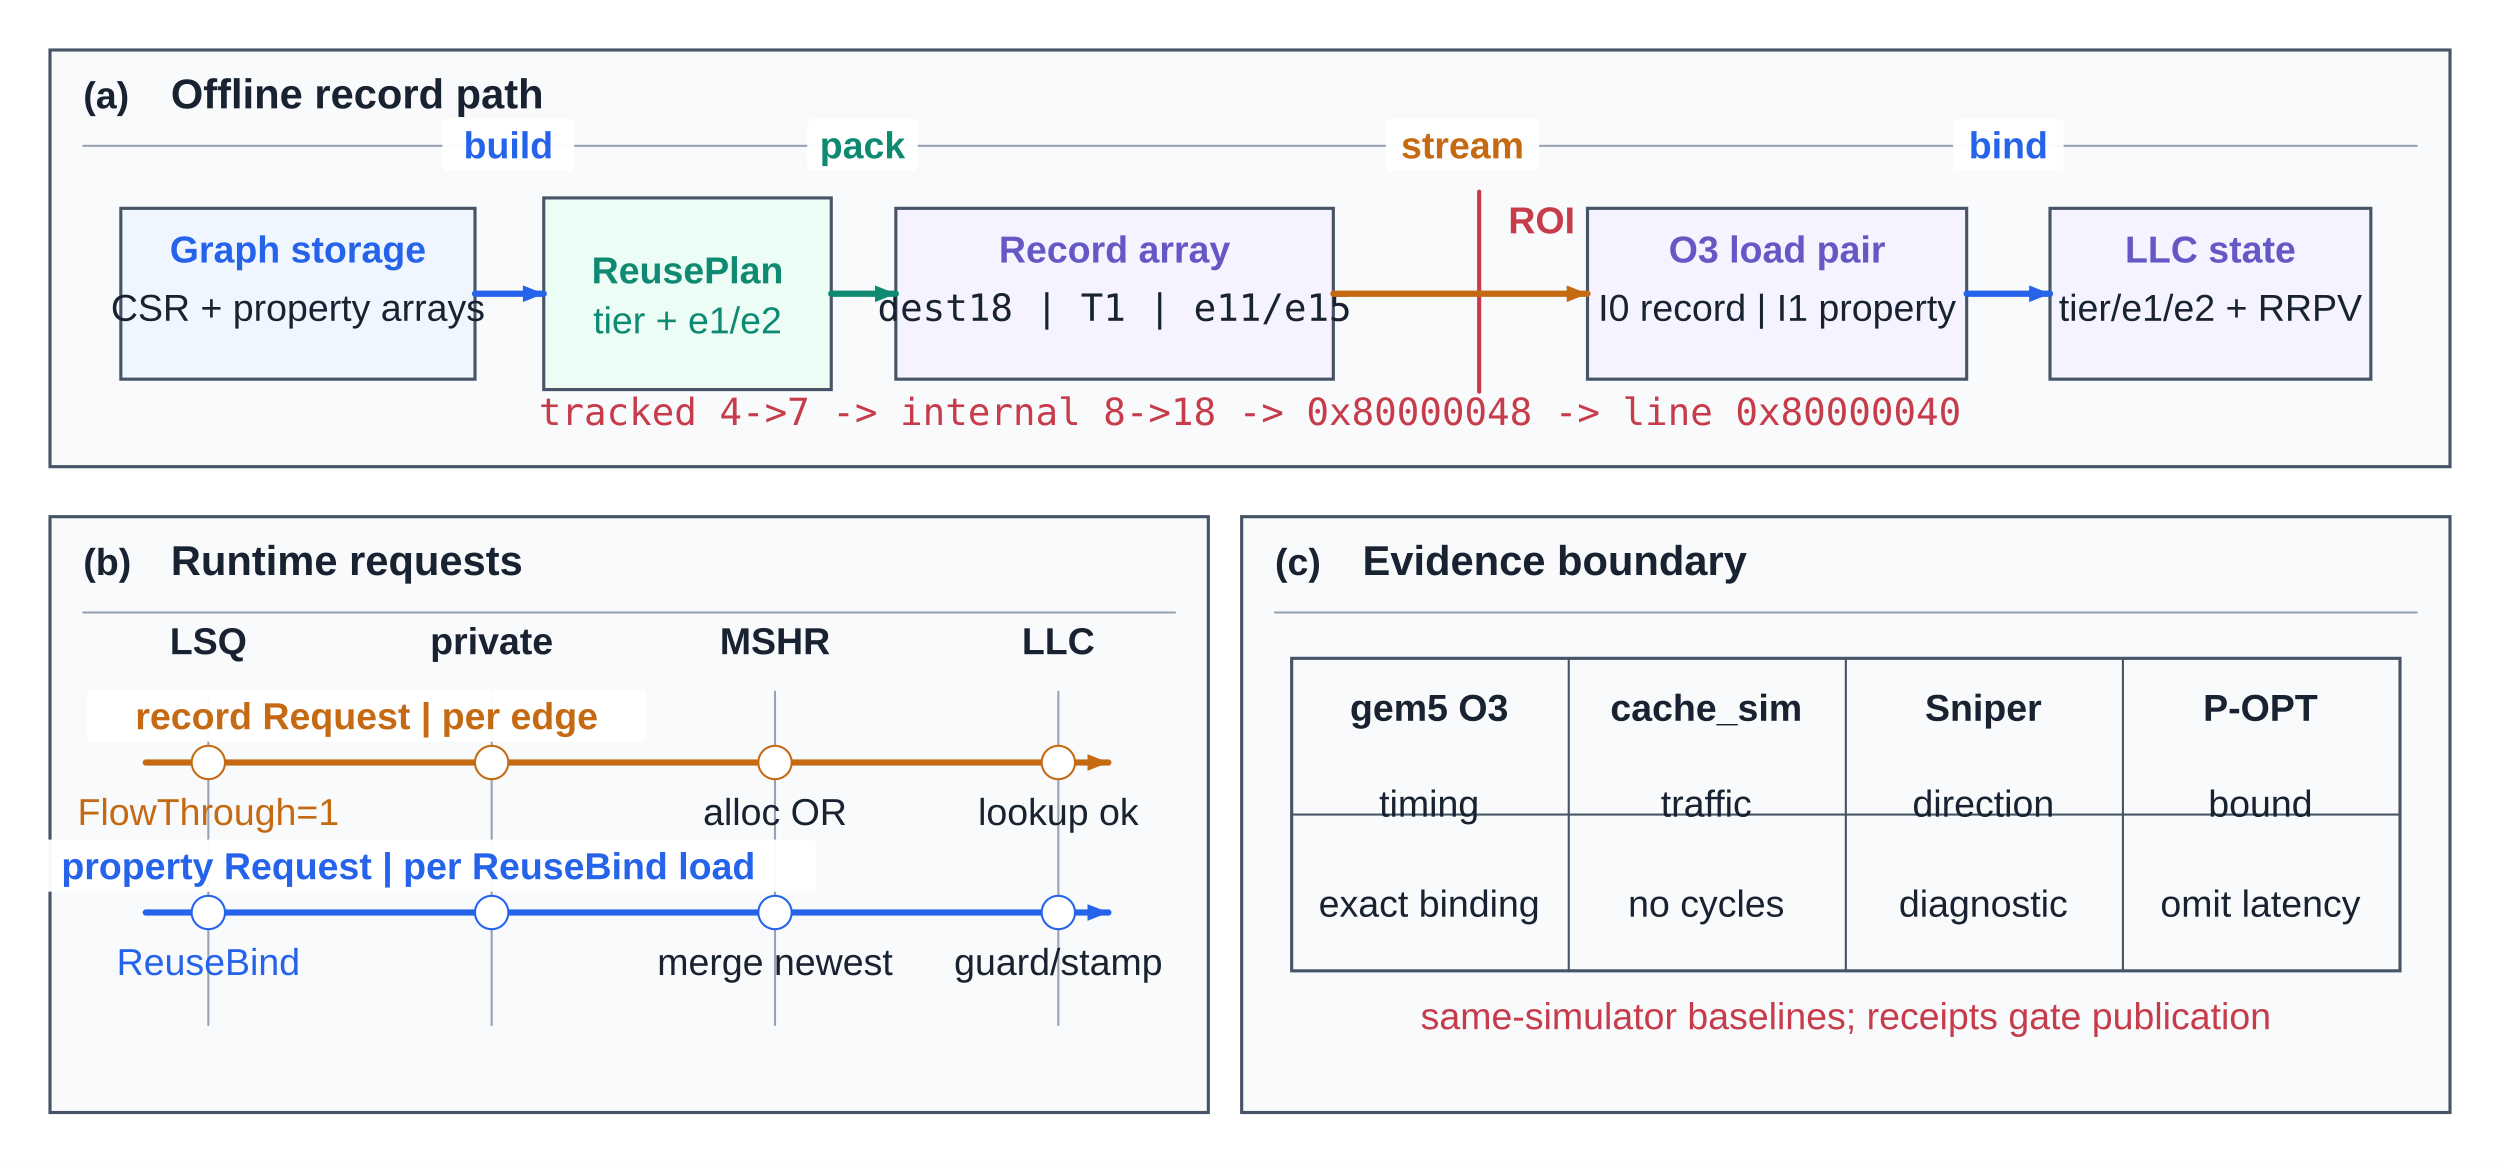
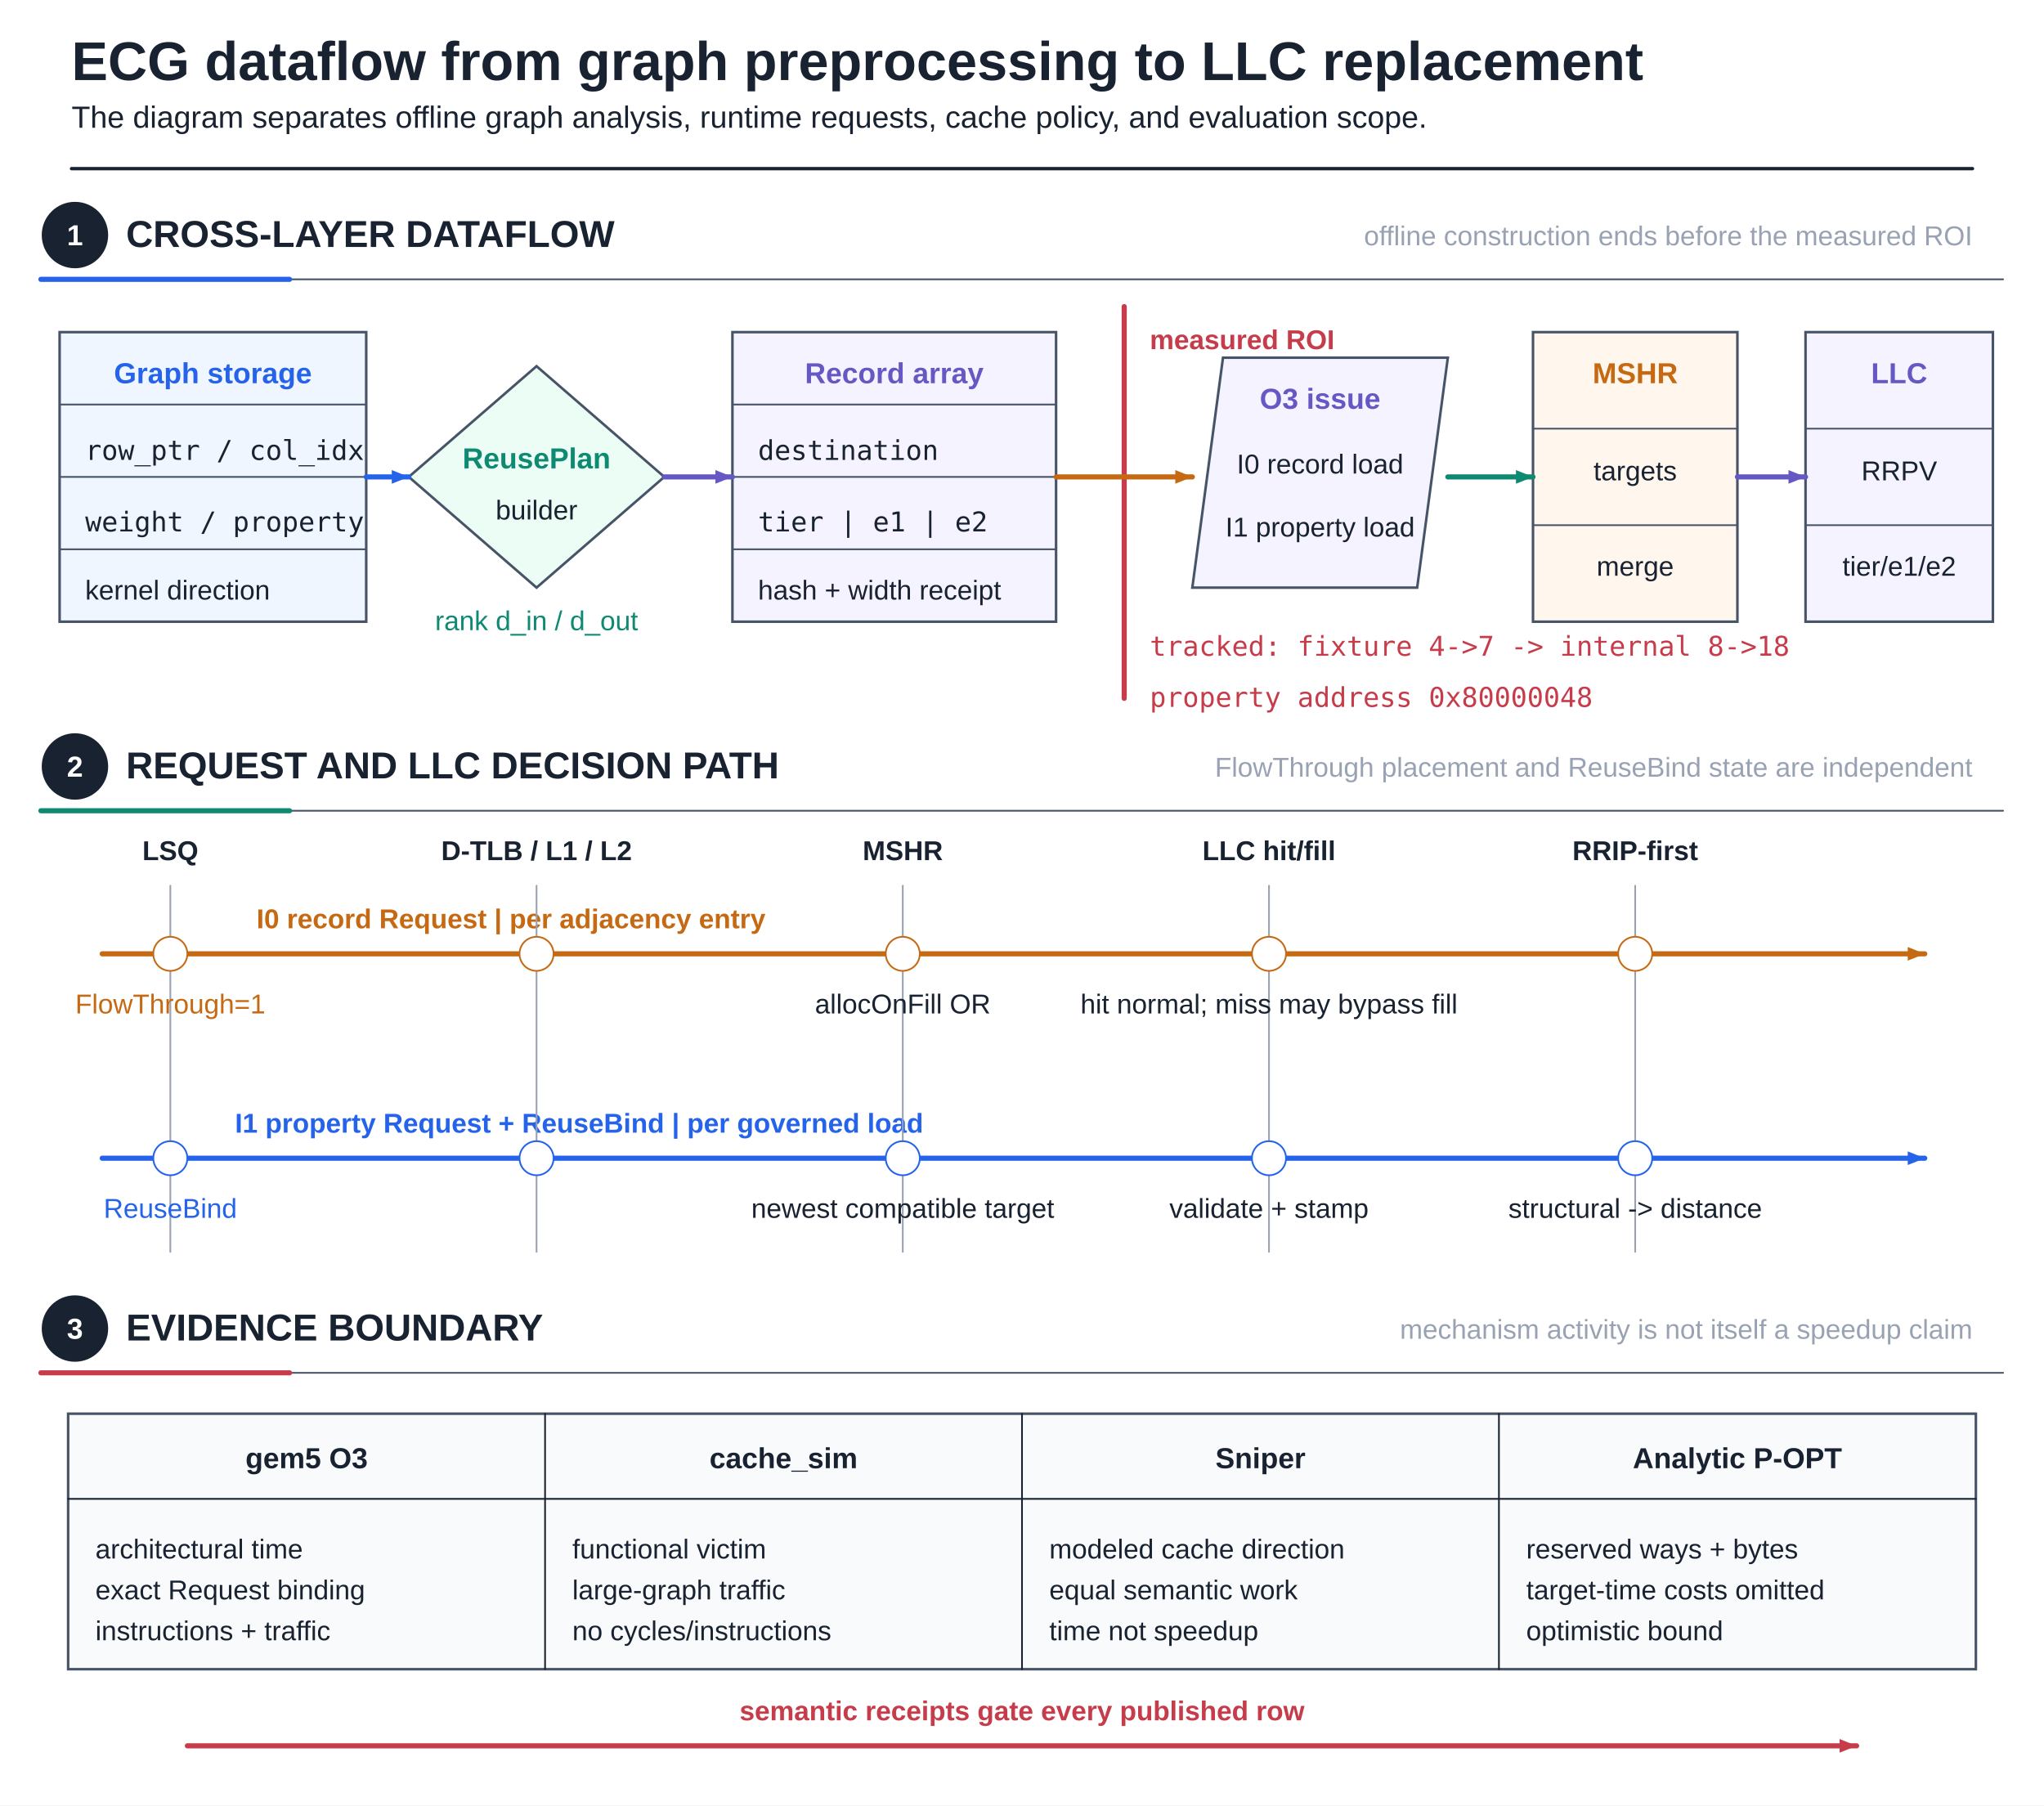
- <svg xmlns="http://www.w3.org/2000/svg" width="1200" height="560" viewBox="0 0 1200 560" role="img" aria-labelledby="title desc" fill="#182230" data-figure-schema="ecg-public/v1">
+ <svg xmlns="http://www.w3.org/2000/svg" width="1200" height="1060" viewBox="0 0 1200 1060" role="img" aria-labelledby="title desc" fill="#182230" data-figure-schema="ecg-public/v1">
  <defs>
    <marker id="arrow-blue" viewBox="0 0 10 8" markerWidth="11" markerHeight="8" refX="10" refY="4" orient="auto" markerUnits="userSpaceOnUse">
      <path d="M0 0 L10 4 L0 8 Z" fill="#2563EB" />
    </marker>
    <marker id="arrow-green" viewBox="0 0 10 8" markerWidth="11" markerHeight="8" refX="10" refY="4" orient="auto" markerUnits="userSpaceOnUse">
      <path d="M0 0 L10 4 L0 8 Z" fill="#0F8A72" />
    </marker>
    <marker id="arrow-amber" viewBox="0 0 10 8" markerWidth="11" markerHeight="8" refX="10" refY="4" orient="auto" markerUnits="userSpaceOnUse">
      <path d="M0 0 L10 4 L0 8 Z" fill="#C56A13" />
    </marker>
    <marker id="arrow-red" viewBox="0 0 10 8" markerWidth="11" markerHeight="8" refX="10" refY="4" orient="auto" markerUnits="userSpaceOnUse">
      <path d="M0 0 L10 4 L0 8 Z" fill="#C63C4A" />
    </marker>
    <marker id="arrow-purple" viewBox="0 0 10 8" markerWidth="11" markerHeight="8" refX="10" refY="4" orient="auto" markerUnits="userSpaceOnUse">
      <path d="M0 0 L10 4 L0 8 Z" fill="#6558C5" />
    </marker>
    <marker id="arrow-gray" viewBox="0 0 10 8" markerWidth="11" markerHeight="8" refX="10" refY="4" orient="auto" markerUnits="userSpaceOnUse">
      <path d="M0 0 L10 4 L0 8 Z" fill="#98A2B3" />
    </marker>
    <marker id="arrow-ink" viewBox="0 0 10 8" markerWidth="11" markerHeight="8" refX="10" refY="4" orient="auto" markerUnits="userSpaceOnUse">
      <path d="M0 0 L10 4 L0 8 Z" fill="#182230" />
    </marker>
    <style>
      :root { color-scheme: light dark; }
      @media (prefers-color-scheme: dark) {
        [fill="#FFFFFF"]{fill:#111827}[stroke="#FFFFFF"]{stroke:#111827}
        [fill="#F8FAFC"]{fill:#172033}[stroke="#F8FAFC"]{stroke:#172033}
        [fill="#EFF6FF"]{fill:#172554}[stroke="#EFF6FF"]{stroke:#172554}
        [fill="#ECFDF5"]{fill:#073B34}[stroke="#ECFDF5"]{stroke:#073B34}
        [fill="#FFF7ED"]{fill:#422A12}[stroke="#FFF7ED"]{stroke:#422A12}
        [fill="#FFF1F2"]{fill:#421B22}[stroke="#FFF1F2"]{stroke:#421B22}
        [fill="#F5F3FF"]{fill:#292349}[stroke="#F5F3FF"]{stroke:#292349}
        [fill="#182230"]{fill:#F8FAFC}[stroke="#182230"]{stroke:#F8FAFC}
        [fill="#475467"]{fill:#94A3B8}[stroke="#475467"]{stroke:#94A3B8}
        [fill="#98A2B3"]{fill:#A8B0BF}[stroke="#98A2B3"]{stroke:#A8B0BF}
        [fill="#2563EB"]{fill:#7FB0FF}[stroke="#2563EB"]{stroke:#7FB0FF}
        [fill="#0F8A72"]{fill:#5ED0B0}[stroke="#0F8A72"]{stroke:#5ED0B0}
        [fill="#C56A13"]{fill:#F0B36A}[stroke="#C56A13"]{stroke:#F0B36A}
        [fill="#6558C5"]{fill:#ADA4FF}[stroke="#6558C5"]{stroke:#ADA4FF}
        [fill="#C63C4A"]{fill:#F48B98}[stroke="#C63C4A"]{stroke:#F48B98}
      }
      .sans{font-family:"Liberation Sans","DejaVu Sans",Arial,sans-serif}
      .mono{font-family:"DejaVu Sans Mono","Liberation Mono",Consolas,monospace}
-       .display{font-size:26px;font-weight:700}
-       .heading{font-size:20px;font-weight:700}
-       .label{font-size:18px;font-weight:700}
-       .body{font-size:18px}
+       .title{font-size:32px;font-weight:700}
+       .subtitle{font-size:18px}
+       .heading{font-size:22px;font-weight:700}
+       .label{font-size:17px;font-weight:700}
+       .body{font-size:16px}
</style>
  </defs>
-   <rect x="0" y="0" width="1200" height="560" fill="#FFFFFF" />
-   <rect x="24" y="24" width="1152" height="200" rx="0" fill="#F8FAFC" stroke="#475467" stroke-width="1.5" data-shape="rect" data-x="24" data-y="24" data-width="1152" data-height="200" />
-   <text x="40" y="52" text-anchor="start" class="sans label" fill="#182230" font-weight="700">(a)</text>
-   <text x="82" y="52" text-anchor="start" class="sans heading" fill="#182230" font-weight="700">Offline record path</text>
-   <line x1="40" y1="70" x2="1160" y2="70" stroke="#98A2B3" stroke-width="1" stroke-linecap="round" vector-effect="non-scaling-stroke" />
-   <rect x="58" y="100" width="170" height="82" rx="0" fill="#EFF6FF" stroke="#475467" stroke-width="1.5" data-shape="rect" data-x="58" data-y="100" data-width="170" data-height="82" />
-   <text x="143.0" y="126" text-anchor="middle" class="sans label" fill="#2563EB" font-weight="700">Graph storage</text>
-   <text x="143" y="154" text-anchor="middle" class="sans body" fill="#182230">CSR + property arrays</text>
-   <rect x="261" y="95" width="138" height="92" rx="0" fill="#ECFDF5" stroke="#475467" stroke-width="1.5" data-shape="rect" data-x="261" data-y="95" data-width="138" data-height="92" />
-   <text x="330" y="136" text-anchor="middle" class="sans label" fill="#0F8A72" font-weight="700">ReusePlan</text>
-   <text x="330" y="160" text-anchor="middle" class="sans body" fill="#0F8A72">tier + e1/e2</text>
-   <rect x="430" y="100" width="210" height="82" rx="0" fill="#F5F3FF" stroke="#475467" stroke-width="1.5" data-shape="rect" data-x="430" data-y="100" data-width="210" data-height="82" />
-   <text x="535.0" y="126" text-anchor="middle" class="sans label" fill="#6558C5" font-weight="700">Record array</text>
-   <text x="535" y="154" text-anchor="middle" class="mono body" fill="#182230">dest18 | T1 | e11/e15</text>
-   <line x1="710" y1="92" x2="710" y2="188" stroke="#C63C4A" stroke-width="2" stroke-linecap="round" vector-effect="non-scaling-stroke" />
-   <text x="724" y="112" text-anchor="start" class="sans label" fill="#C63C4A" font-weight="700">ROI</text>
-   <rect x="762" y="100" width="182" height="82" rx="0" fill="#F5F3FF" stroke="#475467" stroke-width="1.5" data-shape="rect" data-x="762" data-y="100" data-width="182" data-height="82" />
-   <text x="853.0" y="126" text-anchor="middle" class="sans label" fill="#6558C5" font-weight="700">O3 load pair</text>
-   <text x="853" y="154" text-anchor="middle" class="sans body" fill="#182230">I0 record | I1 property</text>
-   <rect x="984" y="100" width="154" height="82" rx="0" fill="#F5F3FF" stroke="#475467" stroke-width="1.5" data-shape="rect" data-x="984" data-y="100" data-width="154" data-height="82" />
-   <text x="1061.0" y="126" text-anchor="middle" class="sans label" fill="#6558C5" font-weight="700">LLC state</text>
-   <text x="1061" y="154" text-anchor="middle" class="sans body" fill="#182230">tier/e1/e2 + RRPV</text>
-   <path d="M228 141 L261 141" fill="none" stroke="#2563EB" stroke-width="3" stroke-linecap="round" stroke-linejoin="round" vector-effect="non-scaling-stroke" marker-end="url(#arrow-blue)" data-flow-kind="control" data-flow-underlay="false" data-flow-label="build" />
-   <rect x="212.35" y="57.00" width="63.30" height="25" rx="2" fill="#FFFFFF" fill-opacity="0.96" data-label-background="true" />
-   <text x="244" y="76" text-anchor="middle" class="sans label" fill="#2563EB" font-weight="700">build</text>
-   <path d="M399 141 L430 141" fill="none" stroke="#0F8A72" stroke-width="3" stroke-linecap="round" stroke-linejoin="round" vector-effect="non-scaling-stroke" marker-end="url(#arrow-green)" data-flow-kind="control" data-flow-underlay="false" data-flow-label="pack" />
-   <rect x="387.48" y="57.00" width="53.04" height="25" rx="2" fill="#FFFFFF" fill-opacity="0.96" data-label-background="true" />
-   <text x="414" y="76" text-anchor="middle" class="sans label" fill="#0F8A72" font-weight="700">pack</text>
-   <path d="M640 141 L762 141" fill="none" stroke="#C56A13" stroke-width="3" stroke-linecap="round" stroke-linejoin="round" vector-effect="non-scaling-stroke" marker-end="url(#arrow-amber)" data-flow-kind="control" data-flow-underlay="false" data-flow-label="stream" />
-   <rect x="665.22" y="57.00" width="73.56" height="25" rx="2" fill="#FFFFFF" fill-opacity="0.96" data-label-background="true" />
-   <text x="702" y="76" text-anchor="middle" class="sans label" fill="#C56A13" font-weight="700">stream</text>
-   <path d="M944 141 L984 141" fill="none" stroke="#2563EB" stroke-width="3" stroke-linecap="round" stroke-linejoin="round" vector-effect="non-scaling-stroke" marker-end="url(#arrow-blue)" data-flow-kind="control" data-flow-underlay="false" data-flow-label="bind" />
-   <rect x="937.48" y="57.00" width="53.04" height="25" rx="2" fill="#FFFFFF" fill-opacity="0.96" data-label-background="true" />
-   <text x="964" y="76" text-anchor="middle" class="sans label" fill="#2563EB" font-weight="700">bind</text>
-   <text x="600" y="204" text-anchor="middle" class="mono body" fill="#C63C4A">tracked 4-&gt;7 -&gt; internal 8-&gt;18 -&gt; 0x80000048 -&gt; line 0x80000040</text>
-   <rect x="24" y="248" width="556" height="286" rx="0" fill="#F8FAFC" stroke="#475467" stroke-width="1.5" data-shape="rect" data-x="24" data-y="248" data-width="556" data-height="286" />
-   <text x="40" y="276" text-anchor="start" class="sans label" fill="#182230" font-weight="700">(b)</text>
-   <text x="82" y="276" text-anchor="start" class="sans heading" fill="#182230" font-weight="700">Runtime requests</text>
-   <line x1="40" y1="294" x2="564" y2="294" stroke="#98A2B3" stroke-width="1" stroke-linecap="round" vector-effect="non-scaling-stroke" />
-   <line x1="100" y1="332" x2="100" y2="492" stroke="#98A2B3" stroke-width="1" stroke-linecap="round" vector-effect="non-scaling-stroke" />
-   <text x="100" y="314" text-anchor="middle" class="sans label" fill="#182230" font-weight="700">LSQ</text>
-   <line x1="236" y1="332" x2="236" y2="492" stroke="#98A2B3" stroke-width="1" stroke-linecap="round" vector-effect="non-scaling-stroke" />
-   <text x="236" y="314" text-anchor="middle" class="sans label" fill="#182230" font-weight="700">private</text>
-   <line x1="372" y1="332" x2="372" y2="492" stroke="#98A2B3" stroke-width="1" stroke-linecap="round" vector-effect="non-scaling-stroke" />
-   <text x="372" y="314" text-anchor="middle" class="sans label" fill="#182230" font-weight="700">MSHR</text>
-   <line x1="508" y1="332" x2="508" y2="492" stroke="#98A2B3" stroke-width="1" stroke-linecap="round" vector-effect="non-scaling-stroke" />
-   <text x="508" y="314" text-anchor="middle" class="sans label" fill="#182230" font-weight="700">LLC</text>
-   <path d="M70 366 L532 366" fill="none" stroke="#C56A13" stroke-width="3" stroke-linecap="round" stroke-linejoin="round" vector-effect="non-scaling-stroke" marker-end="url(#arrow-amber)" data-flow-kind="transfer" data-flow-underlay="false" data-flow-label="record Request" data-flow-cadence="per edge" />
-   <rect x="41.75" y="331.00" width="268.50" height="25" rx="2" fill="#FFFFFF" fill-opacity="0.96" data-label-background="true" />
-   <text x="176" y="350" text-anchor="middle" class="sans label" fill="#C56A13" font-weight="700">record Request | per edge</text>
-   <path d="M70 438 L532 438" fill="none" stroke="#2563EB" stroke-width="3" stroke-linecap="round" stroke-linejoin="round" vector-effect="non-scaling-stroke" marker-end="url(#arrow-blue)" data-flow-kind="transfer" data-flow-underlay="false" data-flow-label="property Request" data-flow-cadence="per ReuseBind load" />
-   <rect x="0.19" y="403.00" width="391.62" height="25" rx="2" fill="#FFFFFF" fill-opacity="0.96" data-label-background="true" />
-   <text x="196" y="422" text-anchor="middle" class="sans label" fill="#2563EB" font-weight="700">property Request | per ReuseBind load</text>
-   <circle cx="100" cy="366" r="8" fill="#FFFFFF" stroke="#C56A13" stroke-width="1" />
-   <circle cx="100" cy="438" r="8" fill="#FFFFFF" stroke="#2563EB" stroke-width="1" />
-   <circle cx="236" cy="366" r="8" fill="#FFFFFF" stroke="#C56A13" stroke-width="1" />
-   <circle cx="236" cy="438" r="8" fill="#FFFFFF" stroke="#2563EB" stroke-width="1" />
-   <circle cx="372" cy="366" r="8" fill="#FFFFFF" stroke="#C56A13" stroke-width="1" />
-   <circle cx="372" cy="438" r="8" fill="#FFFFFF" stroke="#2563EB" stroke-width="1" />
-   <circle cx="508" cy="366" r="8" fill="#FFFFFF" stroke="#C56A13" stroke-width="1" />
-   <circle cx="508" cy="438" r="8" fill="#FFFFFF" stroke="#2563EB" stroke-width="1" />
-   <text x="100" y="396" text-anchor="middle" class="sans body" fill="#C56A13">FlowThrough=1</text>
-   <text x="372" y="396" text-anchor="middle" class="sans body" fill="#182230">alloc OR</text>
-   <text x="508" y="396" text-anchor="middle" class="sans body" fill="#182230">lookup ok</text>
-   <text x="100" y="468" text-anchor="middle" class="sans body" fill="#2563EB">ReuseBind</text>
-   <text x="372" y="468" text-anchor="middle" class="sans body" fill="#182230">merge newest</text>
-   <text x="508" y="468" text-anchor="middle" class="sans body" fill="#182230">guard/stamp</text>
-   <rect x="596" y="248" width="580" height="286" rx="0" fill="#F8FAFC" stroke="#475467" stroke-width="1.5" data-shape="rect" data-x="596" data-y="248" data-width="580" data-height="286" />
-   <text x="612" y="276" text-anchor="start" class="sans label" fill="#182230" font-weight="700">(c)</text>
-   <text x="654" y="276" text-anchor="start" class="sans heading" fill="#182230" font-weight="700">Evidence boundary</text>
-   <line x1="612" y1="294" x2="1160" y2="294" stroke="#98A2B3" stroke-width="1" stroke-linecap="round" vector-effect="non-scaling-stroke" />
-   <rect x="620" y="316" width="532" height="150" rx="0" fill="#F8FAFC" stroke="#475467" stroke-width="1.5" data-shape="rect" data-x="620" data-y="316" data-width="532" data-height="150" />
-   <line x1="620" y1="391.0" x2="1152" y2="391.0" stroke="#475467" stroke-width="1" stroke-linecap="round" vector-effect="non-scaling-stroke" />
-   <line x1="753.0" y1="316" x2="753.0" y2="466" stroke="#475467" stroke-width="1" stroke-linecap="round" vector-effect="non-scaling-stroke" />
-   <line x1="886.0" y1="316" x2="886.0" y2="466" stroke="#475467" stroke-width="1" stroke-linecap="round" vector-effect="non-scaling-stroke" />
-   <line x1="1019.0" y1="316" x2="1019.0" y2="466" stroke="#475467" stroke-width="1" stroke-linecap="round" vector-effect="non-scaling-stroke" />
-   <text x="686" y="346" text-anchor="middle" class="sans label" fill="#182230" font-weight="700">gem5 O3</text>
-   <text x="819" y="346" text-anchor="middle" class="sans label" fill="#182230" font-weight="700">cache_sim</text>
-   <text x="952" y="346" text-anchor="middle" class="sans label" fill="#182230" font-weight="700">Sniper</text>
-   <text x="1085" y="346" text-anchor="middle" class="sans label" fill="#182230" font-weight="700">P-OPT</text>
-   <text x="686" y="392" text-anchor="middle" class="sans body" fill="#182230">timing</text>
-   <text x="819" y="392" text-anchor="middle" class="sans body" fill="#182230">traffic</text>
-   <text x="952" y="392" text-anchor="middle" class="sans body" fill="#182230">direction</text>
-   <text x="1085" y="392" text-anchor="middle" class="sans body" fill="#182230">bound</text>
-   <text x="686" y="440" text-anchor="middle" class="sans body" fill="#182230">exact binding</text>
-   <text x="819" y="440" text-anchor="middle" class="sans body" fill="#182230">no cycles</text>
-   <text x="952" y="440" text-anchor="middle" class="sans body" fill="#182230">diagnostic</text>
-   <text x="1085" y="440" text-anchor="middle" class="sans body" fill="#182230">omit latency</text>
-   <text x="886" y="494" text-anchor="middle" class="sans body" fill="#C63C4A">same-simulator baselines; receipts gate publication</text>
+   <rect x="0" y="0" width="1200" height="1060" fill="#FFFFFF" />
+   <text x="42" y="47" text-anchor="start" class="sans title" fill="#182230" font-weight="700">ECG dataflow from graph preprocessing to LLC replacement</text>
+   <text x="42" y="75" text-anchor="start" class="sans subtitle" fill="#182230">The diagram separates offline graph analysis, runtime requests, cache policy, and evaluation scope.</text>
+   <line x1="42" y1="99" x2="1158" y2="99" stroke="#182230" stroke-width="2" stroke-linecap="round" vector-effect="non-scaling-stroke" />
+   <circle cx="44" cy="138" r="19" fill="#182230" stroke="#182230" stroke-width="1" />
+   <text x="44" y="144" text-anchor="middle" class="sans label" fill="#FFFFFF" font-weight="700">1</text>
+   <text x="74" y="145" text-anchor="start" class="sans heading" fill="#182230" font-weight="700">CROSS-LAYER DATAFLOW</text>
+   <text x="1158" y="144" text-anchor="end" class="sans body" fill="#98A2B3">offline construction ends before the measured ROI</text>
+   <line x1="24" y1="164" x2="1176" y2="164" stroke="#475467" stroke-width="1" stroke-linecap="round" vector-effect="non-scaling-stroke" />
+   <line x1="24" y1="164" x2="170" y2="164" stroke="#2563EB" stroke-width="3" stroke-linecap="round" vector-effect="non-scaling-stroke" />
+   <rect x="35" y="195" width="180" height="170" rx="0" fill="#EFF6FF" stroke="#475467" stroke-width="1.5" data-shape="rect" data-x="35" data-y="195" data-width="180" data-height="170" />
+   <line x1="35" y1="237.5" x2="215" y2="237.5" stroke="#475467" stroke-width="1" stroke-linecap="round" vector-effect="non-scaling-stroke" />
+   <line x1="35" y1="280.0" x2="215" y2="280.0" stroke="#475467" stroke-width="1" stroke-linecap="round" vector-effect="non-scaling-stroke" />
+   <line x1="35" y1="322.5" x2="215" y2="322.5" stroke="#475467" stroke-width="1" stroke-linecap="round" vector-effect="non-scaling-stroke" />
+   <text x="125" y="225" text-anchor="middle" class="sans label" fill="#2563EB" font-weight="700">Graph storage</text>
+   <text x="50" y="270" text-anchor="start" class="mono body" fill="#182230">row_ptr / col_idx</text>
+   <text x="50" y="312" text-anchor="start" class="mono body" fill="#182230">weight / property</text>
+   <text x="50" y="352" text-anchor="start" class="sans body" fill="#182230">kernel direction</text>
+   <polygon points="315,215.0 390.0,280 315,345.0 240.0,280" fill="#ECFDF5" stroke="#475467" stroke-width="1.5" data-shape="diamond" data-cx="315" data-cy="280" data-width="150" data-height="130" />
+   <text x="315" y="275" text-anchor="middle" class="sans label" fill="#0F8A72" font-weight="700">ReusePlan</text>
+   <text x="315" y="305" text-anchor="middle" class="sans body" fill="#182230">builder</text>
+   <text x="315" y="370" text-anchor="middle" class="sans body" fill="#0F8A72">rank d_in / d_out</text>
+   <rect x="430" y="195" width="190" height="170" rx="0" fill="#F5F3FF" stroke="#475467" stroke-width="1.5" data-shape="rect" data-x="430" data-y="195" data-width="190" data-height="170" />
+   <line x1="430" y1="237.5" x2="620" y2="237.5" stroke="#475467" stroke-width="1" stroke-linecap="round" vector-effect="non-scaling-stroke" />
+   <line x1="430" y1="280.0" x2="620" y2="280.0" stroke="#475467" stroke-width="1" stroke-linecap="round" vector-effect="non-scaling-stroke" />
+   <line x1="430" y1="322.5" x2="620" y2="322.5" stroke="#475467" stroke-width="1" stroke-linecap="round" vector-effect="non-scaling-stroke" />
+   <text x="525" y="225" text-anchor="middle" class="sans label" fill="#6558C5" font-weight="700">Record array</text>
+   <text x="445" y="270" text-anchor="start" class="mono body" fill="#182230">destination</text>
+   <text x="445" y="312" text-anchor="start" class="mono body" fill="#182230">tier | e1 | e2</text>
+   <text x="445" y="352" text-anchor="start" class="sans body" fill="#182230">hash + width receipt</text>
+   <line x1="660" y1="180" x2="660" y2="410" stroke="#C63C4A" stroke-width="3" stroke-linecap="round" vector-effect="non-scaling-stroke" />
+   <text x="675" y="205" text-anchor="start" class="sans body" fill="#C63C4A" font-weight="700">measured ROI</text>
+   <polygon points="718.0,210 850,210 832.0,345 700,345" fill="#F5F3FF" stroke="#475467" stroke-width="1.5" data-shape="queue" data-x="700" data-y="210" data-width="150" data-height="135" />
+   <text x="775" y="240" text-anchor="middle" class="sans label" fill="#6558C5" font-weight="700">O3 issue</text>
+   <text x="775" y="278" text-anchor="middle" class="sans body" fill="#182230">I0 record load</text>
+   <text x="775" y="315" text-anchor="middle" class="sans body" fill="#182230">I1 property load</text>
+   <rect x="900" y="195" width="120" height="170" rx="0" fill="#FFF7ED" stroke="#475467" stroke-width="1.5" data-shape="rect" data-x="900" data-y="195" data-width="120" data-height="170" />
+   <line x1="900" y1="251.667" x2="1020" y2="251.667" stroke="#475467" stroke-width="1" stroke-linecap="round" vector-effect="non-scaling-stroke" />
+   <line x1="900" y1="308.333" x2="1020" y2="308.333" stroke="#475467" stroke-width="1" stroke-linecap="round" vector-effect="non-scaling-stroke" />
+   <text x="960" y="225" text-anchor="middle" class="sans label" fill="#C56A13" font-weight="700">MSHR</text>
+   <text x="960" y="282" text-anchor="middle" class="sans body" fill="#182230">targets</text>
+   <text x="960" y="338" text-anchor="middle" class="sans body" fill="#182230">merge</text>
+   <rect x="1060" y="195" width="110" height="170" rx="0" fill="#F5F3FF" stroke="#475467" stroke-width="1.5" data-shape="rect" data-x="1060" data-y="195" data-width="110" data-height="170" />
+   <line x1="1060" y1="251.667" x2="1170" y2="251.667" stroke="#475467" stroke-width="1" stroke-linecap="round" vector-effect="non-scaling-stroke" />
+   <line x1="1060" y1="308.333" x2="1170" y2="308.333" stroke="#475467" stroke-width="1" stroke-linecap="round" vector-effect="non-scaling-stroke" />
+   <text x="1115" y="225" text-anchor="middle" class="sans label" fill="#6558C5" font-weight="700">LLC</text>
+   <text x="1115" y="282" text-anchor="middle" class="sans body" fill="#182230">RRPV</text>
+   <text x="1115" y="338" text-anchor="middle" class="sans body" fill="#182230">tier/e1/e2</text>
+   <path d="M215 280 L240 280" fill="none" stroke="#2563EB" stroke-width="3" stroke-linecap="round" stroke-linejoin="round" vector-effect="non-scaling-stroke" marker-end="url(#arrow-blue)" data-flow-kind="control" data-flow-underlay="false" data-flow-label="Graph storage" />
+   <path d="M390 280 L430 280" fill="none" stroke="#6558C5" stroke-width="3" stroke-linecap="round" stroke-linejoin="round" vector-effect="non-scaling-stroke" marker-end="url(#arrow-purple)" data-flow-kind="control" data-flow-underlay="false" data-flow-label="ReusePlan" />
+   <path d="M620 280 L700 280" fill="none" stroke="#C56A13" stroke-width="3" stroke-linecap="round" stroke-linejoin="round" vector-effect="non-scaling-stroke" marker-end="url(#arrow-amber)" data-flow-kind="control" data-flow-underlay="false" data-flow-label="Record array" />
+   <path d="M850 280 L900 280" fill="none" stroke="#0F8A72" stroke-width="3" stroke-linecap="round" stroke-linejoin="round" vector-effect="non-scaling-stroke" marker-end="url(#arrow-green)" data-flow-kind="control" data-flow-underlay="false" data-flow-label="O3 issue" />
+   <path d="M1020 280 L1060 280" fill="none" stroke="#6558C5" stroke-width="3" stroke-linecap="round" stroke-linejoin="round" vector-effect="non-scaling-stroke" marker-end="url(#arrow-purple)" data-flow-kind="control" data-flow-underlay="false" data-flow-label="MSHR" />
+   <text x="675" y="385" text-anchor="start" class="mono body" fill="#C63C4A">tracked: fixture 4-&gt;7 -&gt; internal 8-&gt;18</text>
+   <text x="675" y="415" text-anchor="start" class="mono body" fill="#C63C4A">property address 0x80000048</text>
+   <circle cx="44" cy="450" r="19" fill="#182230" stroke="#182230" stroke-width="1" />
+   <text x="44" y="456" text-anchor="middle" class="sans label" fill="#FFFFFF" font-weight="700">2</text>
+   <text x="74" y="457" text-anchor="start" class="sans heading" fill="#182230" font-weight="700">REQUEST AND LLC DECISION PATH</text>
+   <text x="1158" y="456" text-anchor="end" class="sans body" fill="#98A2B3">FlowThrough placement and ReuseBind state are independent</text>
+   <line x1="24" y1="476" x2="1176" y2="476" stroke="#475467" stroke-width="1" stroke-linecap="round" vector-effect="non-scaling-stroke" />
+   <line x1="24" y1="476" x2="170" y2="476" stroke="#0F8A72" stroke-width="3" stroke-linecap="round" vector-effect="non-scaling-stroke" />
+   <path d="M60 560 L1130 560" fill="none" stroke="#C56A13" stroke-width="3" stroke-linecap="round" stroke-linejoin="round" vector-effect="non-scaling-stroke" marker-end="url(#arrow-amber)" data-flow-kind="transfer" data-flow-underlay="false" data-flow-label="I0 record Request" data-flow-cadence="per adjacency entry" />
+   <rect x="117.16" y="528.00" width="365.68" height="22" rx="3" fill="#FFFFFF" fill-opacity="0.96" data-label-background="true" />
+   <text x="300" y="545" text-anchor="middle" class="sans body" fill="#C56A13" font-weight="700">I0 record Request | per adjacency entry</text>
+   <path d="M60 680 L1130 680" fill="none" stroke="#2563EB" stroke-width="3" stroke-linecap="round" stroke-linejoin="round" vector-effect="non-scaling-stroke" marker-end="url(#arrow-blue)" data-flow-kind="transfer" data-flow-underlay="false" data-flow-label="I1 property Request + ReuseBind" data-flow-cadence="per governed load" />
+   <rect x="102.44" y="648.00" width="475.12" height="22" rx="3" fill="#FFFFFF" fill-opacity="0.96" data-label-background="true" />
+   <text x="340" y="665" text-anchor="middle" class="sans body" fill="#2563EB" font-weight="700">I1 property Request + ReuseBind | per governed load</text>
+   <line x1="100" y1="520" x2="100" y2="735" stroke="#98A2B3" stroke-width="1" stroke-linecap="round" vector-effect="non-scaling-stroke" />
+   <circle cx="100" cy="560" r="10" fill="#FFFFFF" stroke="#C56A13" stroke-width="1" />
+   <circle cx="100" cy="680" r="10" fill="#FFFFFF" stroke="#2563EB" stroke-width="1" />
+   <text x="100" y="505" text-anchor="middle" class="sans body" fill="#182230" font-weight="700">LSQ</text>
+   <line x1="315" y1="520" x2="315" y2="735" stroke="#98A2B3" stroke-width="1" stroke-linecap="round" vector-effect="non-scaling-stroke" />
+   <circle cx="315" cy="560" r="10" fill="#FFFFFF" stroke="#C56A13" stroke-width="1" />
+   <circle cx="315" cy="680" r="10" fill="#FFFFFF" stroke="#2563EB" stroke-width="1" />
+   <text x="315" y="505" text-anchor="middle" class="sans body" fill="#182230" font-weight="700">D-TLB / L1 / L2</text>
+   <line x1="530" y1="520" x2="530" y2="735" stroke="#98A2B3" stroke-width="1" stroke-linecap="round" vector-effect="non-scaling-stroke" />
+   <circle cx="530" cy="560" r="10" fill="#FFFFFF" stroke="#C56A13" stroke-width="1" />
+   <circle cx="530" cy="680" r="10" fill="#FFFFFF" stroke="#2563EB" stroke-width="1" />
+   <text x="530" y="505" text-anchor="middle" class="sans body" fill="#182230" font-weight="700">MSHR</text>
+   <line x1="745" y1="520" x2="745" y2="735" stroke="#98A2B3" stroke-width="1" stroke-linecap="round" vector-effect="non-scaling-stroke" />
+   <circle cx="745" cy="560" r="10" fill="#FFFFFF" stroke="#C56A13" stroke-width="1" />
+   <circle cx="745" cy="680" r="10" fill="#FFFFFF" stroke="#2563EB" stroke-width="1" />
+   <text x="745" y="505" text-anchor="middle" class="sans body" fill="#182230" font-weight="700">LLC hit/fill</text>
+   <line x1="960" y1="520" x2="960" y2="735" stroke="#98A2B3" stroke-width="1" stroke-linecap="round" vector-effect="non-scaling-stroke" />
+   <circle cx="960" cy="560" r="10" fill="#FFFFFF" stroke="#C56A13" stroke-width="1" />
+   <circle cx="960" cy="680" r="10" fill="#FFFFFF" stroke="#2563EB" stroke-width="1" />
+   <text x="960" y="505" text-anchor="middle" class="sans body" fill="#182230" font-weight="700">RRIP-first</text>
+   <text x="100" y="595" text-anchor="middle" class="sans body" fill="#C56A13">FlowThrough=1</text>
+   <text x="530" y="595" text-anchor="middle" class="sans body" fill="#182230">allocOnFill OR</text>
+   <text x="745" y="595" text-anchor="middle" class="sans body" fill="#182230">hit normal; miss may bypass fill</text>
+   <text x="100" y="715" text-anchor="middle" class="sans body" fill="#2563EB">ReuseBind</text>
+   <text x="530" y="715" text-anchor="middle" class="sans body" fill="#182230">newest compatible target</text>
+   <text x="745" y="715" text-anchor="middle" class="sans body" fill="#182230">validate + stamp</text>
+   <text x="960" y="715" text-anchor="middle" class="sans body" fill="#182230">structural -&gt; distance</text>
+   <circle cx="44" cy="780" r="19" fill="#182230" stroke="#182230" stroke-width="1" />
+   <text x="44" y="786" text-anchor="middle" class="sans label" fill="#FFFFFF" font-weight="700">3</text>
+   <text x="74" y="787" text-anchor="start" class="sans heading" fill="#182230" font-weight="700">EVIDENCE BOUNDARY</text>
+   <text x="1158" y="786" text-anchor="end" class="sans body" fill="#98A2B3">mechanism activity is not itself a speedup claim</text>
+   <line x1="24" y1="806" x2="1176" y2="806" stroke="#475467" stroke-width="1" stroke-linecap="round" vector-effect="non-scaling-stroke" />
+   <line x1="24" y1="806" x2="170" y2="806" stroke="#C63C4A" stroke-width="3" stroke-linecap="round" vector-effect="non-scaling-stroke" />
+   <rect x="40" y="830" width="1120" height="150" rx="0" fill="#F8FAFC" stroke="#475467" stroke-width="1.5" data-shape="rect" data-x="40" data-y="830" data-width="1120" data-height="150" />
+   <line x1="320" y1="830" x2="320" y2="980" stroke="#182230" stroke-width="1" stroke-linecap="round" vector-effect="non-scaling-stroke" />
+   <line x1="600" y1="830" x2="600" y2="980" stroke="#182230" stroke-width="1" stroke-linecap="round" vector-effect="non-scaling-stroke" />
+   <line x1="880" y1="830" x2="880" y2="980" stroke="#182230" stroke-width="1" stroke-linecap="round" vector-effect="non-scaling-stroke" />
+   <line x1="40" y1="880" x2="1160" y2="880" stroke="#182230" stroke-width="1" stroke-linecap="round" vector-effect="non-scaling-stroke" />
+   <text x="180" y="862" text-anchor="middle" class="sans label" fill="#182230" font-weight="700">gem5 O3</text>
+   <text x="460" y="862" text-anchor="middle" class="sans label" fill="#182230" font-weight="700">cache_sim</text>
+   <text x="740" y="862" text-anchor="middle" class="sans label" fill="#182230" font-weight="700">Sniper</text>
+   <text x="1020" y="862" text-anchor="middle" class="sans label" fill="#182230" font-weight="700">Analytic P-OPT</text>
+   <text x="56" y="915" text-anchor="start" class="sans body" fill="#182230">architectural time</text>
+   <text x="56" y="939" text-anchor="start" class="sans body" fill="#182230">exact Request binding</text>
+   <text x="56" y="963" text-anchor="start" class="sans body" fill="#182230">instructions + traffic</text>
+   <text x="336" y="915" text-anchor="start" class="sans body" fill="#182230">functional victim</text>
+   <text x="336" y="939" text-anchor="start" class="sans body" fill="#182230">large-graph traffic</text>
+   <text x="336" y="963" text-anchor="start" class="sans body" fill="#182230">no cycles/instructions</text>
+   <text x="616" y="915" text-anchor="start" class="sans body" fill="#182230">modeled cache direction</text>
+   <text x="616" y="939" text-anchor="start" class="sans body" fill="#182230">equal semantic work</text>
+   <text x="616" y="963" text-anchor="start" class="sans body" fill="#182230">time not speedup</text>
+   <text x="896" y="915" text-anchor="start" class="sans body" fill="#182230">reserved ways + bytes</text>
+   <text x="896" y="939" text-anchor="start" class="sans body" fill="#182230">target-time costs omitted</text>
+   <text x="896" y="963" text-anchor="start" class="sans body" fill="#182230">optimistic bound</text>
+   <path d="M110 1025 L1090 1025" fill="none" stroke="#C63C4A" stroke-width="3" stroke-linecap="round" stroke-linejoin="round" vector-effect="non-scaling-stroke" marker-end="url(#arrow-red)" data-flow-kind="dependency" data-flow-underlay="false" data-flow-label="semantic receipts gate every published row" />
+   <rect x="403.48" y="993.00" width="393.04" height="22" rx="3" fill="#FFFFFF" fill-opacity="0.96" data-label-background="true" />
+   <text x="600" y="1010" text-anchor="middle" class="sans body" fill="#C63C4A" font-weight="700">semantic receipts gate every published row</text>
</svg>
